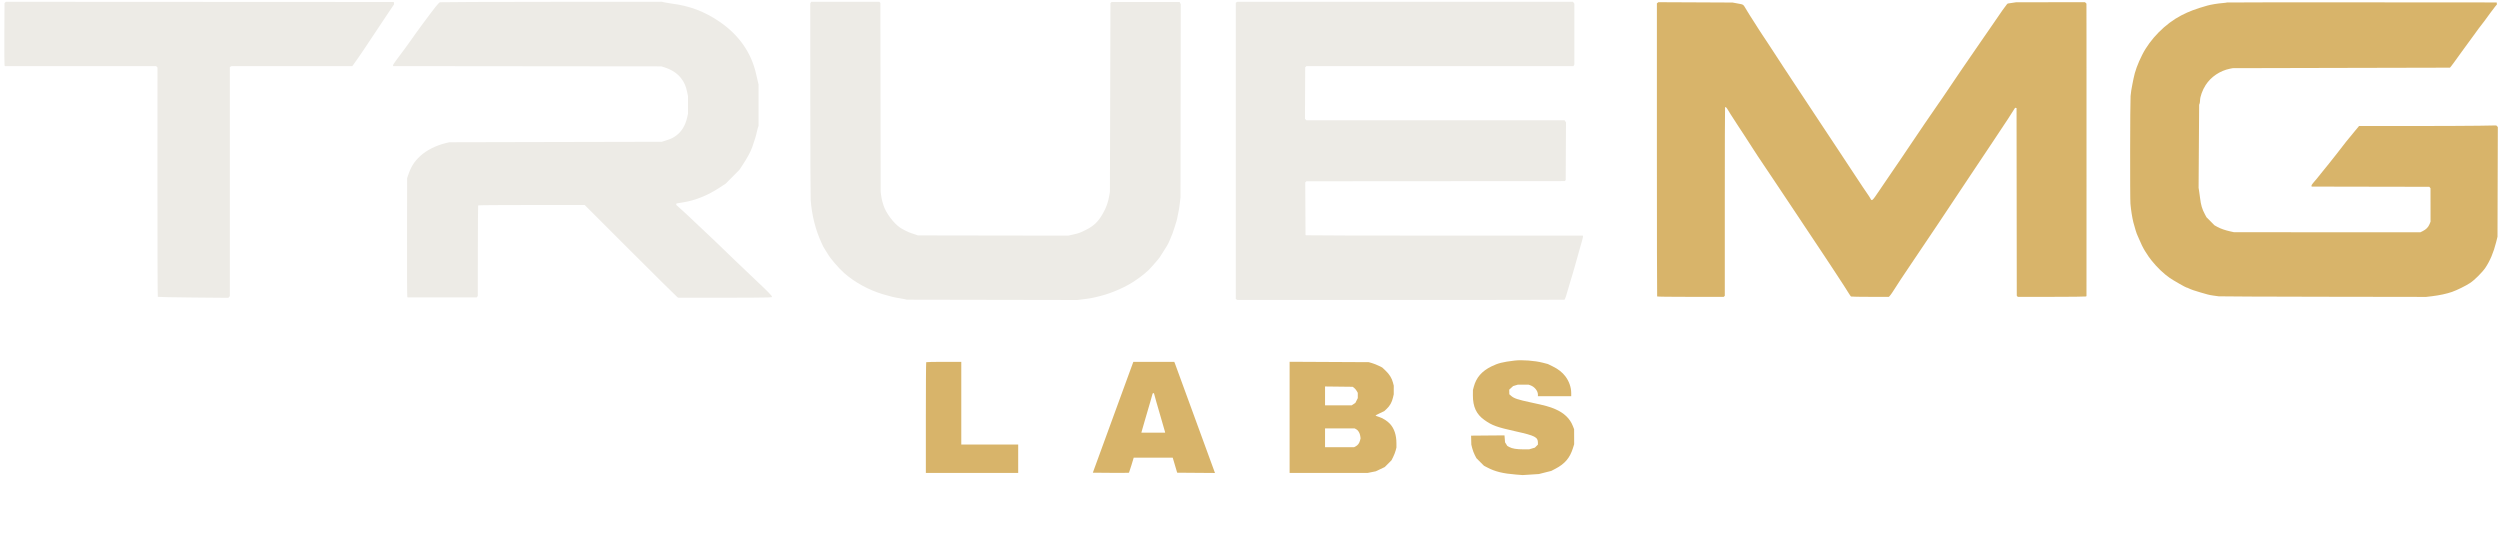
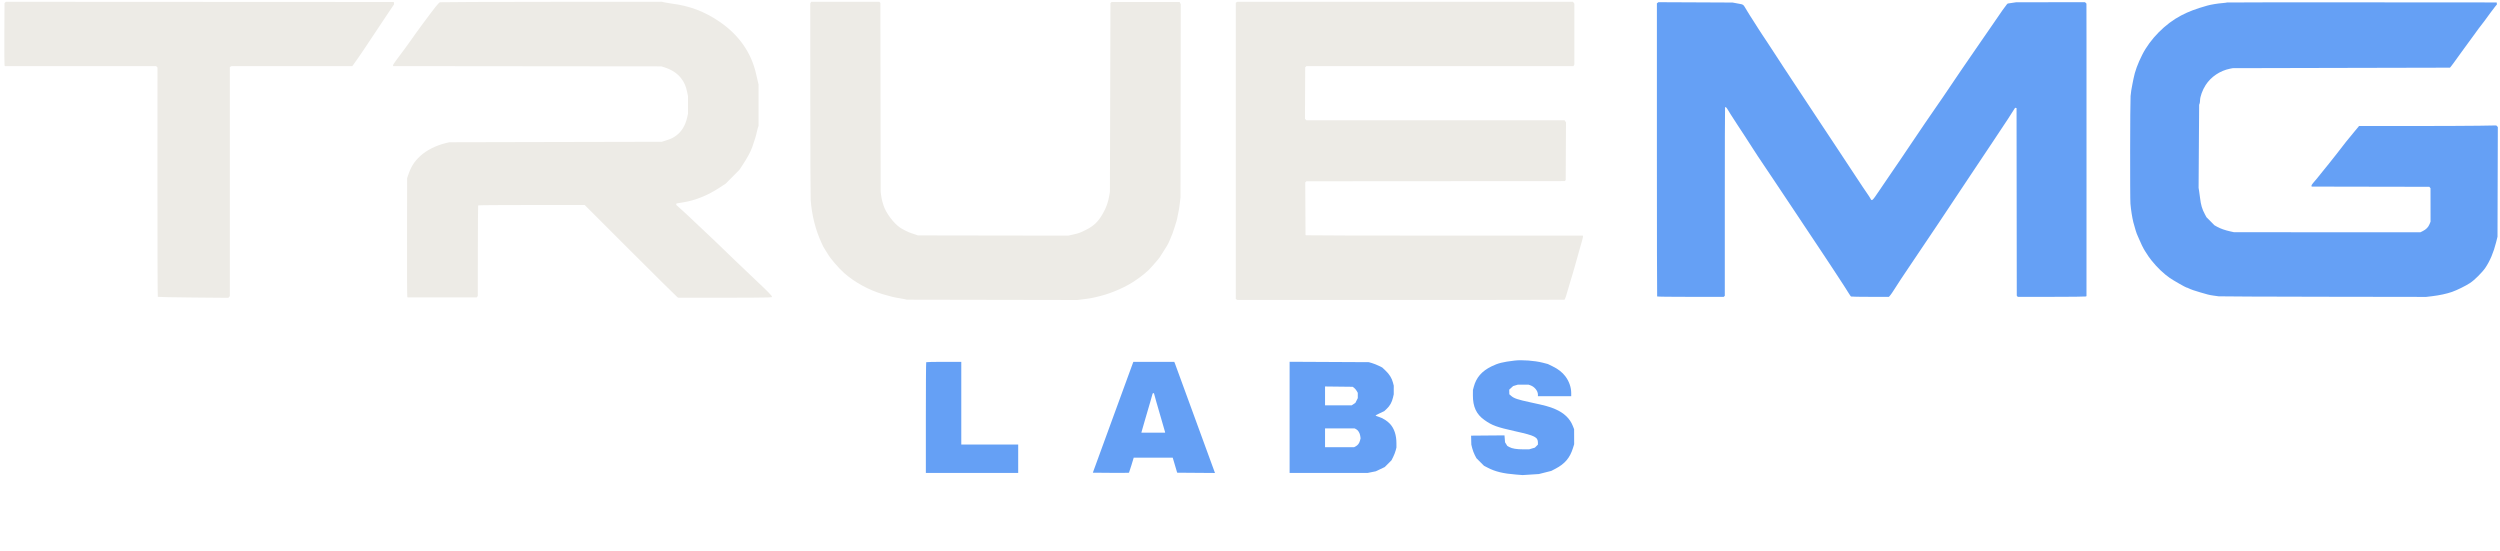
<svg xmlns="http://www.w3.org/2000/svg" viewBox="0 0 5634 1240" role="img" aria-label="TrueMG Labs">
  <g transform="translate(0,681) scale(0.025,-0.025)" stroke="none">
    <g fill="#EDEBE6">
      <path d="M465 27020 l-58 -59 -15 -2770 c-8 -1524 0 -2802 18 -2841 l33 -70 6816 0 6815 0 61 -61 61 -61 -3 -10322 c-2 -5867 12 -10336 32 -10355 19 -18 1457 -45 3195 -61 l3160 -28 70 77 70 78 0 10325 0 10325 77 42 78 41 5439 0 5440 0 86 110 c125 160 843 1198 1065 1538 295 455 724 1099 1709 2569 l910 1356 -12 104 -12 103 -17488 9 -17488 9 -59 -58z" />
      <path d="M39653 27037 c-49 -18 -221 -200 -384 -405 -458 -576 -1855 -2468 -2161 -2925 -179 -268 -743 -1037 -1416 -1929 -166 -221 -278 -407 -266 -440 l22 -57 12086 -12 12086 -12 278 -88 c640 -203 1152 -536 1485 -965 307 -395 445 -712 569 -1304 l66 -320 0 -800 0 -800 -66 -300 c-181 -812 -569 -1408 -1152 -1768 -273 -168 -352 -202 -789 -341 l-351 -111 -9580 -21 -9580 -22 -300 -72 c-898 -215 -1753 -647 -2317 -1169 -555 -514 -833 -960 -1109 -1776 l-74 -220 -9 -5315 c-6 -2923 5 -5341 24 -5374 l33 -60 3113 -1 3113 0 48 65 47 66 6 4063 c3 2235 15 4080 27 4100 13 21 2011 36 4813 36 l4790 0 4138 -4134 c2275 -2274 4176 -4155 4224 -4180 l88 -46 3836 0 c2110 0 4003 12 4207 26 l369 26 19 50 c22 57 -449 537 -1427 1453 -693 648 -3219 3069 -3680 3525 -144 143 -513 492 -821 776 -307 284 -765 716 -1018 960 -460 444 -678 647 -1334 1239 l-350 316 13 64 12 65 180 30 c98 16 287 47 419 68 1108 179 2211 624 3280 1324 l560 366 620 626 620 626 263 400 c457 695 732 1203 890 1648 218 612 370 1114 408 1352 14 88 56 250 92 360 l67 200 0 1860 0 1860 -67 280 c-37 154 -105 451 -152 660 -425 1916 -1544 3522 -3281 4711 -1373 939 -2719 1447 -4380 1652 -176 22 -437 66 -580 99 l-260 59 -9960 -6 c-5478 -3 -9999 -20 -10047 -38z" />
      <path d="M73081 27003 l-41 -78 3 -8632 c2 -4748 18 -8831 36 -9073 101 -1383 432 -2698 970 -3860 66 -143 137 -296 156 -340 20 -44 107 -188 194 -320 88 -132 189 -294 225 -360 209 -379 985 -1283 1459 -1702 967 -852 2219 -1538 3517 -1926 650 -194 1101 -302 1480 -354 165 -23 381 -62 480 -87 l180 -46 7678 -14 7679 -14 341 41 c875 105 996 127 1782 328 1078 274 2363 850 3164 1418 90 64 252 177 360 252 187 130 549 429 780 644 172 160 902 995 1009 1154 55 80 204 315 333 521 129 206 275 440 325 520 50 80 106 181 125 225 20 44 83 188 142 320 184 414 294 707 421 1120 67 220 148 481 179 580 32 99 77 306 101 460 24 154 62 337 84 406 22 69 70 384 107 700 l66 574 11 8700 12 8700 -51 100 -50 100 -3067 0 -3067 0 -52 -52 -52 -52 -24 -8508 -24 -8508 -44 -260 c-110 -664 -270 -1122 -588 -1684 -416 -734 -817 -1122 -1520 -1473 -547 -273 -643 -308 -1159 -424 l-449 -100 -6776 10 -6776 11 -200 71 c-110 39 -290 99 -400 133 -249 78 -763 334 -1012 503 -573 388 -1285 1345 -1482 1993 -23 77 -72 239 -109 360 -36 121 -85 364 -108 540 l-41 320 -14 8515 -13 8515 -45 55 -46 55 -3073 0 -3074 0 -42 -77z" />
      <path d="M111470 27037 l-70 -41 0 -13357 0 -13356 77 -42 78 -41 14699 0 c8085 0 14727 11 14761 23 73 29 147 254 589 1797 45 154 107 361 140 460 63 190 147 481 240 830 105 394 171 630 288 1030 333 1138 450 1584 428 1620 l-25 40 -12447 1 c-6847 0 -12469 14 -12496 31 l-47 30 -13 2367 -12 2367 52 52 52 52 11644 8 11643 7 44 44 44 44 13 2601 14 2601 -64 97 -64 98 -11636 0 -11636 0 -65 65 -65 65 9 2319 10 2320 55 55 56 56 12035 0 12036 0 42 77 41 78 0 2733 0 2734 -61 88 -61 87 -15129 1 -15129 0 -70 -41z" />
    </g>
-     <g fill="#D8B46A">
+     <g fill="#65A0F5">
      <path d="M149428 26991 l-69 -51 0 -13193 c0 -7256 10 -13210 23 -13230 14 -22 1228 -37 3012 -37 l2990 0 48 48 48 48 0 8485 c0 4667 11 8496 24 8510 51 51 137 -27 250 -225 101 -177 300 -490 866 -1360 66 -102 354 -541 640 -976 286 -435 601 -923 700 -1084 99 -162 321 -503 493 -760 172 -256 505 -753 740 -1103 235 -350 445 -663 467 -695 22 -31 510 -762 1084 -1623 574 -861 1170 -1754 1324 -1985 154 -231 405 -609 558 -840 153 -231 503 -754 776 -1163 274 -408 516 -772 538 -808 22 -36 195 -296 384 -577 189 -282 556 -836 816 -1232 1081 -1646 1205 -1838 1541 -2380 75 -121 155 -233 178 -249 22 -17 800 -30 1727 -30 l1686 -1 119 135 c65 75 217 295 338 490 237 384 977 1507 1354 2055 228 331 2457 3644 2617 3889 44 67 699 1051 1456 2187 757 1135 1423 2135 1480 2222 180 274 1884 2825 1961 2936 156 223 1269 1899 1393 2098 72 114 250 393 396 620 l265 412 64 -13 65 -12 10 -8456 10 -8455 45 -54 45 -54 3045 1 c1675 0 3068 15 3097 33 l52 33 3 9997 c2 5498 1 11430 -2 13183 l-5 3187 -64 64 -64 64 -3106 -3 -3106 -4 -378 -57 -379 -56 -90 -91 c-86 -86 -510 -688 -1208 -1715 -174 -255 -384 -561 -468 -680 -84 -119 -276 -396 -427 -616 -151 -220 -458 -665 -682 -990 -1061 -1535 -1504 -2184 -2993 -4392 -102 -151 -291 -424 -420 -606 -395 -558 -1826 -2658 -2692 -3952 -243 -363 -534 -795 -646 -960 -362 -533 -933 -1370 -1216 -1780 -151 -220 -481 -706 -734 -1080 -645 -958 -666 -976 -803 -710 -42 83 -173 285 -290 450 -117 165 -304 439 -414 609 -110 170 -319 485 -464 700 -262 388 -699 1050 -1710 2591 -288 440 -580 881 -649 980 -69 99 -254 378 -411 620 -158 242 -361 548 -451 680 -281 410 -2516 3790 -2639 3990 -64 104 -235 365 -380 580 -145 214 -333 498 -417 630 -84 132 -354 546 -599 920 -245 374 -615 940 -823 1259 -207 318 -435 660 -505 760 -71 99 -211 316 -313 481 -101 165 -291 462 -420 660 -130 198 -296 457 -368 575 -72 117 -167 271 -211 341 -44 69 -139 228 -212 352 -169 288 -192 306 -474 358 -129 23 -333 61 -454 84 l-220 41 -3341 16 -3341 15 -70 -51z" />
      <path d="M200748 27015 c-12 -12 -199 -36 -415 -54 -432 -34 -1041 -135 -1353 -224 -1056 -300 -1666 -529 -2360 -890 -1428 -741 -2792 -2118 -3512 -3547 -409 -812 -663 -1509 -787 -2160 -25 -132 -70 -357 -100 -500 -79 -379 -135 -742 -162 -1060 -43 -494 -55 -9253 -14 -9700 56 -610 149 -1204 259 -1660 102 -419 325 -1132 377 -1200 16 -22 80 -166 140 -320 130 -331 384 -846 530 -1076 305 -481 394 -610 605 -874 491 -615 1084 -1182 1642 -1570 290 -202 1442 -860 1505 -860 28 0 101 -26 164 -59 200 -104 621 -251 1093 -383 253 -70 546 -153 651 -184 105 -31 330 -75 500 -97 170 -23 390 -53 489 -68 99 -14 4347 -33 9440 -40 l9260 -14 540 64 c656 78 1322 222 1791 386 457 161 1227 540 1629 803 397 259 1101 959 1378 1369 420 622 746 1395 972 2303 l125 500 14 4945 15 4946 -71 71 -71 71 -1581 -27 c-870 -14 -3652 -26 -6184 -26 l-4603 0 -358 -430 c-730 -878 -909 -1102 -1673 -2099 -240 -314 -558 -715 -706 -891 -148 -176 -383 -466 -523 -644 -337 -431 -699 -871 -887 -1081 -88 -98 -148 -202 -140 -243 l14 -72 5305 -10 5304 -10 53 -64 53 -63 2 -1507 2 -1506 -91 -224 c-110 -274 -304 -474 -603 -623 l-226 -113 -8400 4 -8400 4 -320 70 c-469 102 -882 246 -1179 409 l-261 145 -360 364 -361 364 -139 260 c-255 475 -361 834 -439 1480 -25 209 -65 499 -88 643 l-43 264 25 3744 25 3744 40 105 c22 58 40 190 41 293 1 337 223 944 505 1380 483 748 1297 1294 2194 1474 l240 48 9794 23 9795 22 117 140 c64 77 166 212 225 299 139 203 491 691 749 1038 529 712 1029 1396 1202 1646 106 153 235 331 287 397 354 447 648 839 1069 1427 120 168 302 408 403 532 l184 226 -13 87 -12 88 -12145 8 c-6680 5 -12155 -1 -12167 -13z" />
    </g>
  </g>
  <g transform="translate(2086.5,811.8) scale(1.209881)">
-     <g transform="translate(0,214) scale(0.025,-0.025)" fill="#D8B46A" stroke="none">
+     <g transform="translate(0,214) scale(0.025,-0.025)" fill="#65A0F5" stroke="none">
      <g transform="translate(0.0,0)">
        <path d="M27 8413 c-15 -14 -27 -1877 -27 -4140 l0 -4113 3440 0 3440 0 0 1060 0 1060 -2120 0 -2120 0 0 3080 0 3080 -1293 0 c-712 0 -1306 -12 -1320 -27z" />
      </g>
      <g transform="translate(-21015.9,0)">
        <path d="M36449 8370 c-16 -38 -696 -1897 -1510 -4130 l-1482 -4060 1338 -11 c735 -5 1345 -2 1355 8 10 10 94 267 186 571 l167 552 1453 0 1453 0 166 -560 166 -560 1408 -11 1408 -10 -54 150 c-226 634 -2882 7899 -2925 8001 l-54 130 -1523 0 -1524 0 -28 -70z m1733 -2892 c92 -340 278 -981 413 -1425 135 -444 245 -826 245 -850 l0 -43 -880 0 -880 0 0 35 c0 20 118 428 261 908 144 480 325 1099 402 1375 77 276 150 534 162 574 12 40 41 66 65 58 l43 -14 169 -618z" />
      </g>
      <g transform="translate(-42657.8,0)">
        <path d="M69760 4303 l0 -4143 2902 0 2901 0 309 62 308 62 334 158 333 158 252 251 251 252 125 248 c69 137 153 351 185 477 l60 229 -1 321 c-1 601 -160 1085 -470 1430 -201 224 -556 447 -848 535 -133 40 -241 82 -241 95 0 12 146 91 325 175 l324 152 189 177 c231 216 381 483 460 821 l61 257 0 322 1 321 -62 239 c-83 323 -270 621 -559 892 l-241 226 -260 128 c-143 71 -368 160 -499 198 l-239 69 -2950 15 -2950 15 0 -4142z m4807 2197 c59 -44 145 -145 190 -225 l83 -146 0 -196 0 -196 -90 -178 -90 -178 -136 -91 -136 -90 -994 0 -994 0 0 702 0 702 1030 -12 1030 -12 107 -80z m151 -3079 c149 -77 276 -287 306 -506 l24 -176 -47 -179 c-53 -196 -161 -336 -329 -424 l-108 -56 -1082 0 -1082 0 0 700 0 700 1102 0 1102 0 114 -59z" />
      </g>
      <g transform="translate(-64316.7,0)">
        <path d="M108180 8534 c-883 -105 -1223 -191 -1720 -433 -723 -354 -1137 -832 -1320 -1524 l-62 -237 -3 -388 c-4 -854 255 -1416 851 -1840 580 -413 916 -536 2354 -856 1425 -317 1640 -428 1640 -841 l0 -141 -113 -114 -114 -113 -214 -63 -214 -64 -425 0 c-504 0 -844 55 -1052 172 l-152 85 -83 134 -83 134 -20 258 -21 258 -1245 -10 -1244 -11 9 -334 9 -334 66 -266 c36 -146 121 -374 189 -506 l125 -240 281 -282 281 -281 281 -146 c560 -291 1154 -435 2099 -509 l500 -39 606 38 606 39 461 117 462 116 312 163 c696 362 1073 805 1299 1525 l94 299 -2 560 -2 560 -94 240 c-217 556 -654 973 -1318 1259 -413 178 -717 261 -1834 501 -954 205 -1224 295 -1434 476 l-146 126 -4 173 -5 172 146 134 147 134 173 52 173 51 400 1 400 1 151 -53 c299 -106 549 -418 549 -685 l0 -122 1240 0 1240 0 0 232 c0 429 -157 880 -432 1244 -232 306 -531 541 -948 745 l-360 176 -388 100 c-588 151 -1538 223 -2092 157z" />
      </g>
    </g>
  </g>
</svg>
